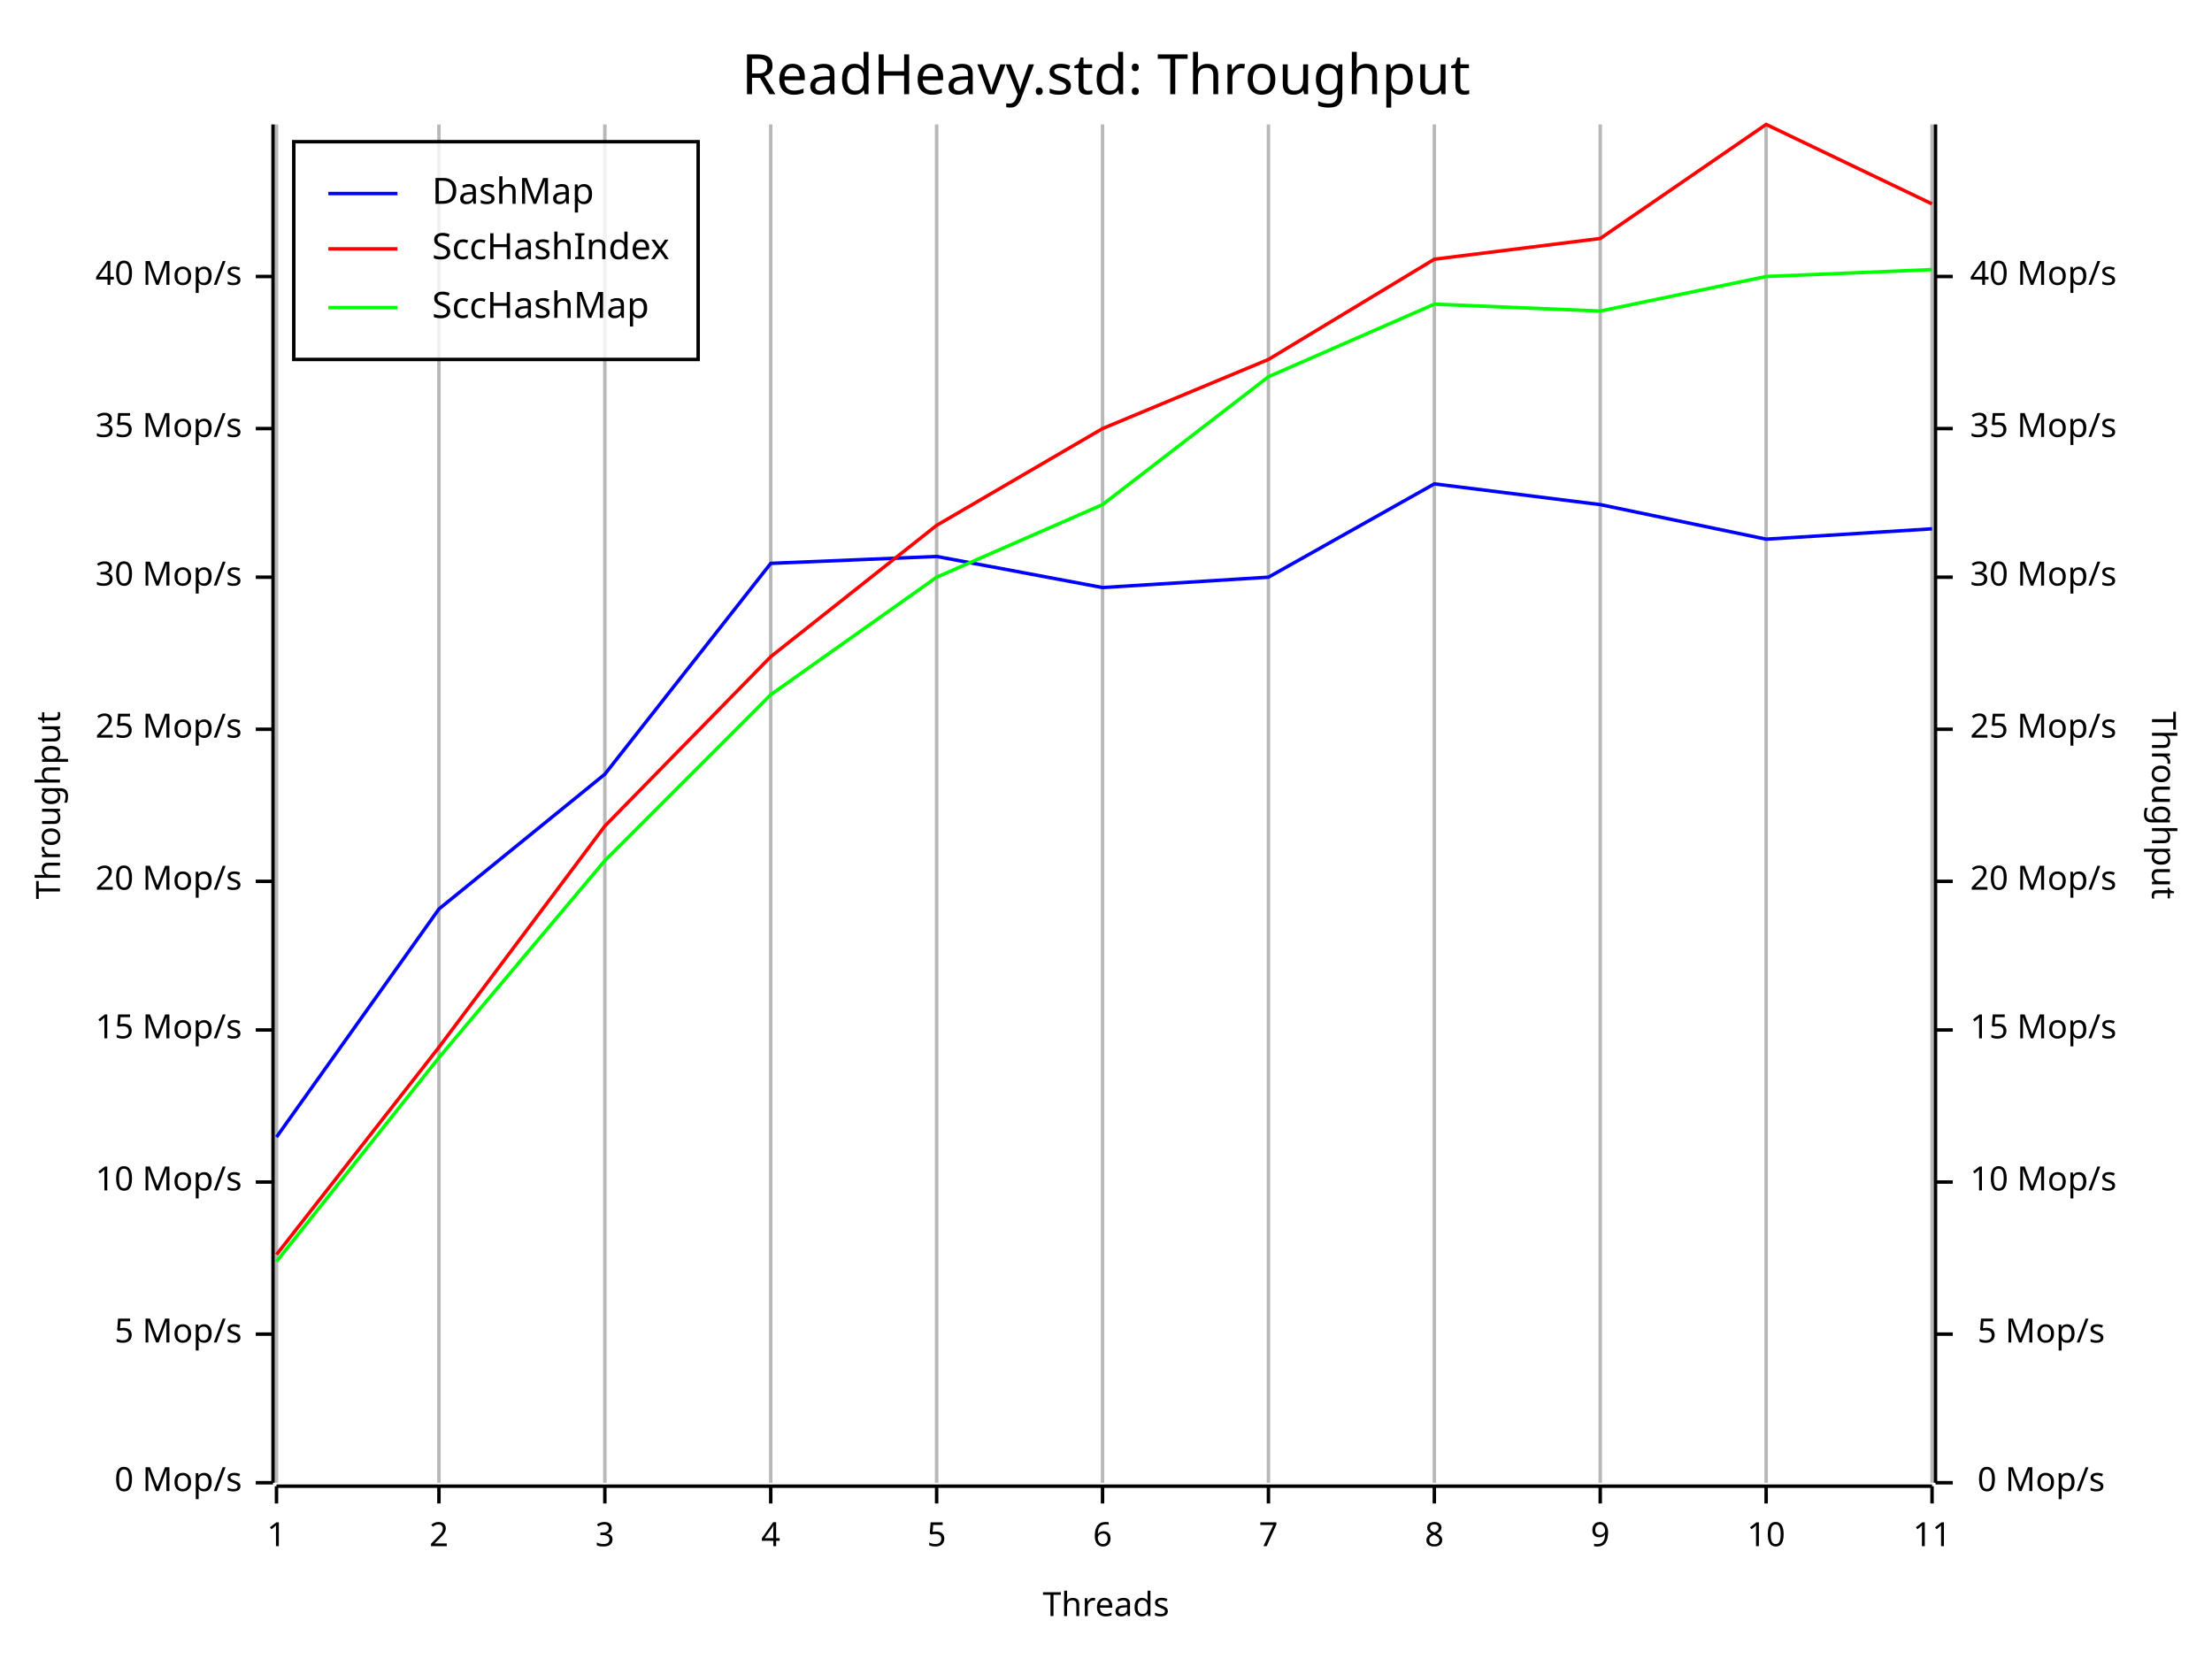
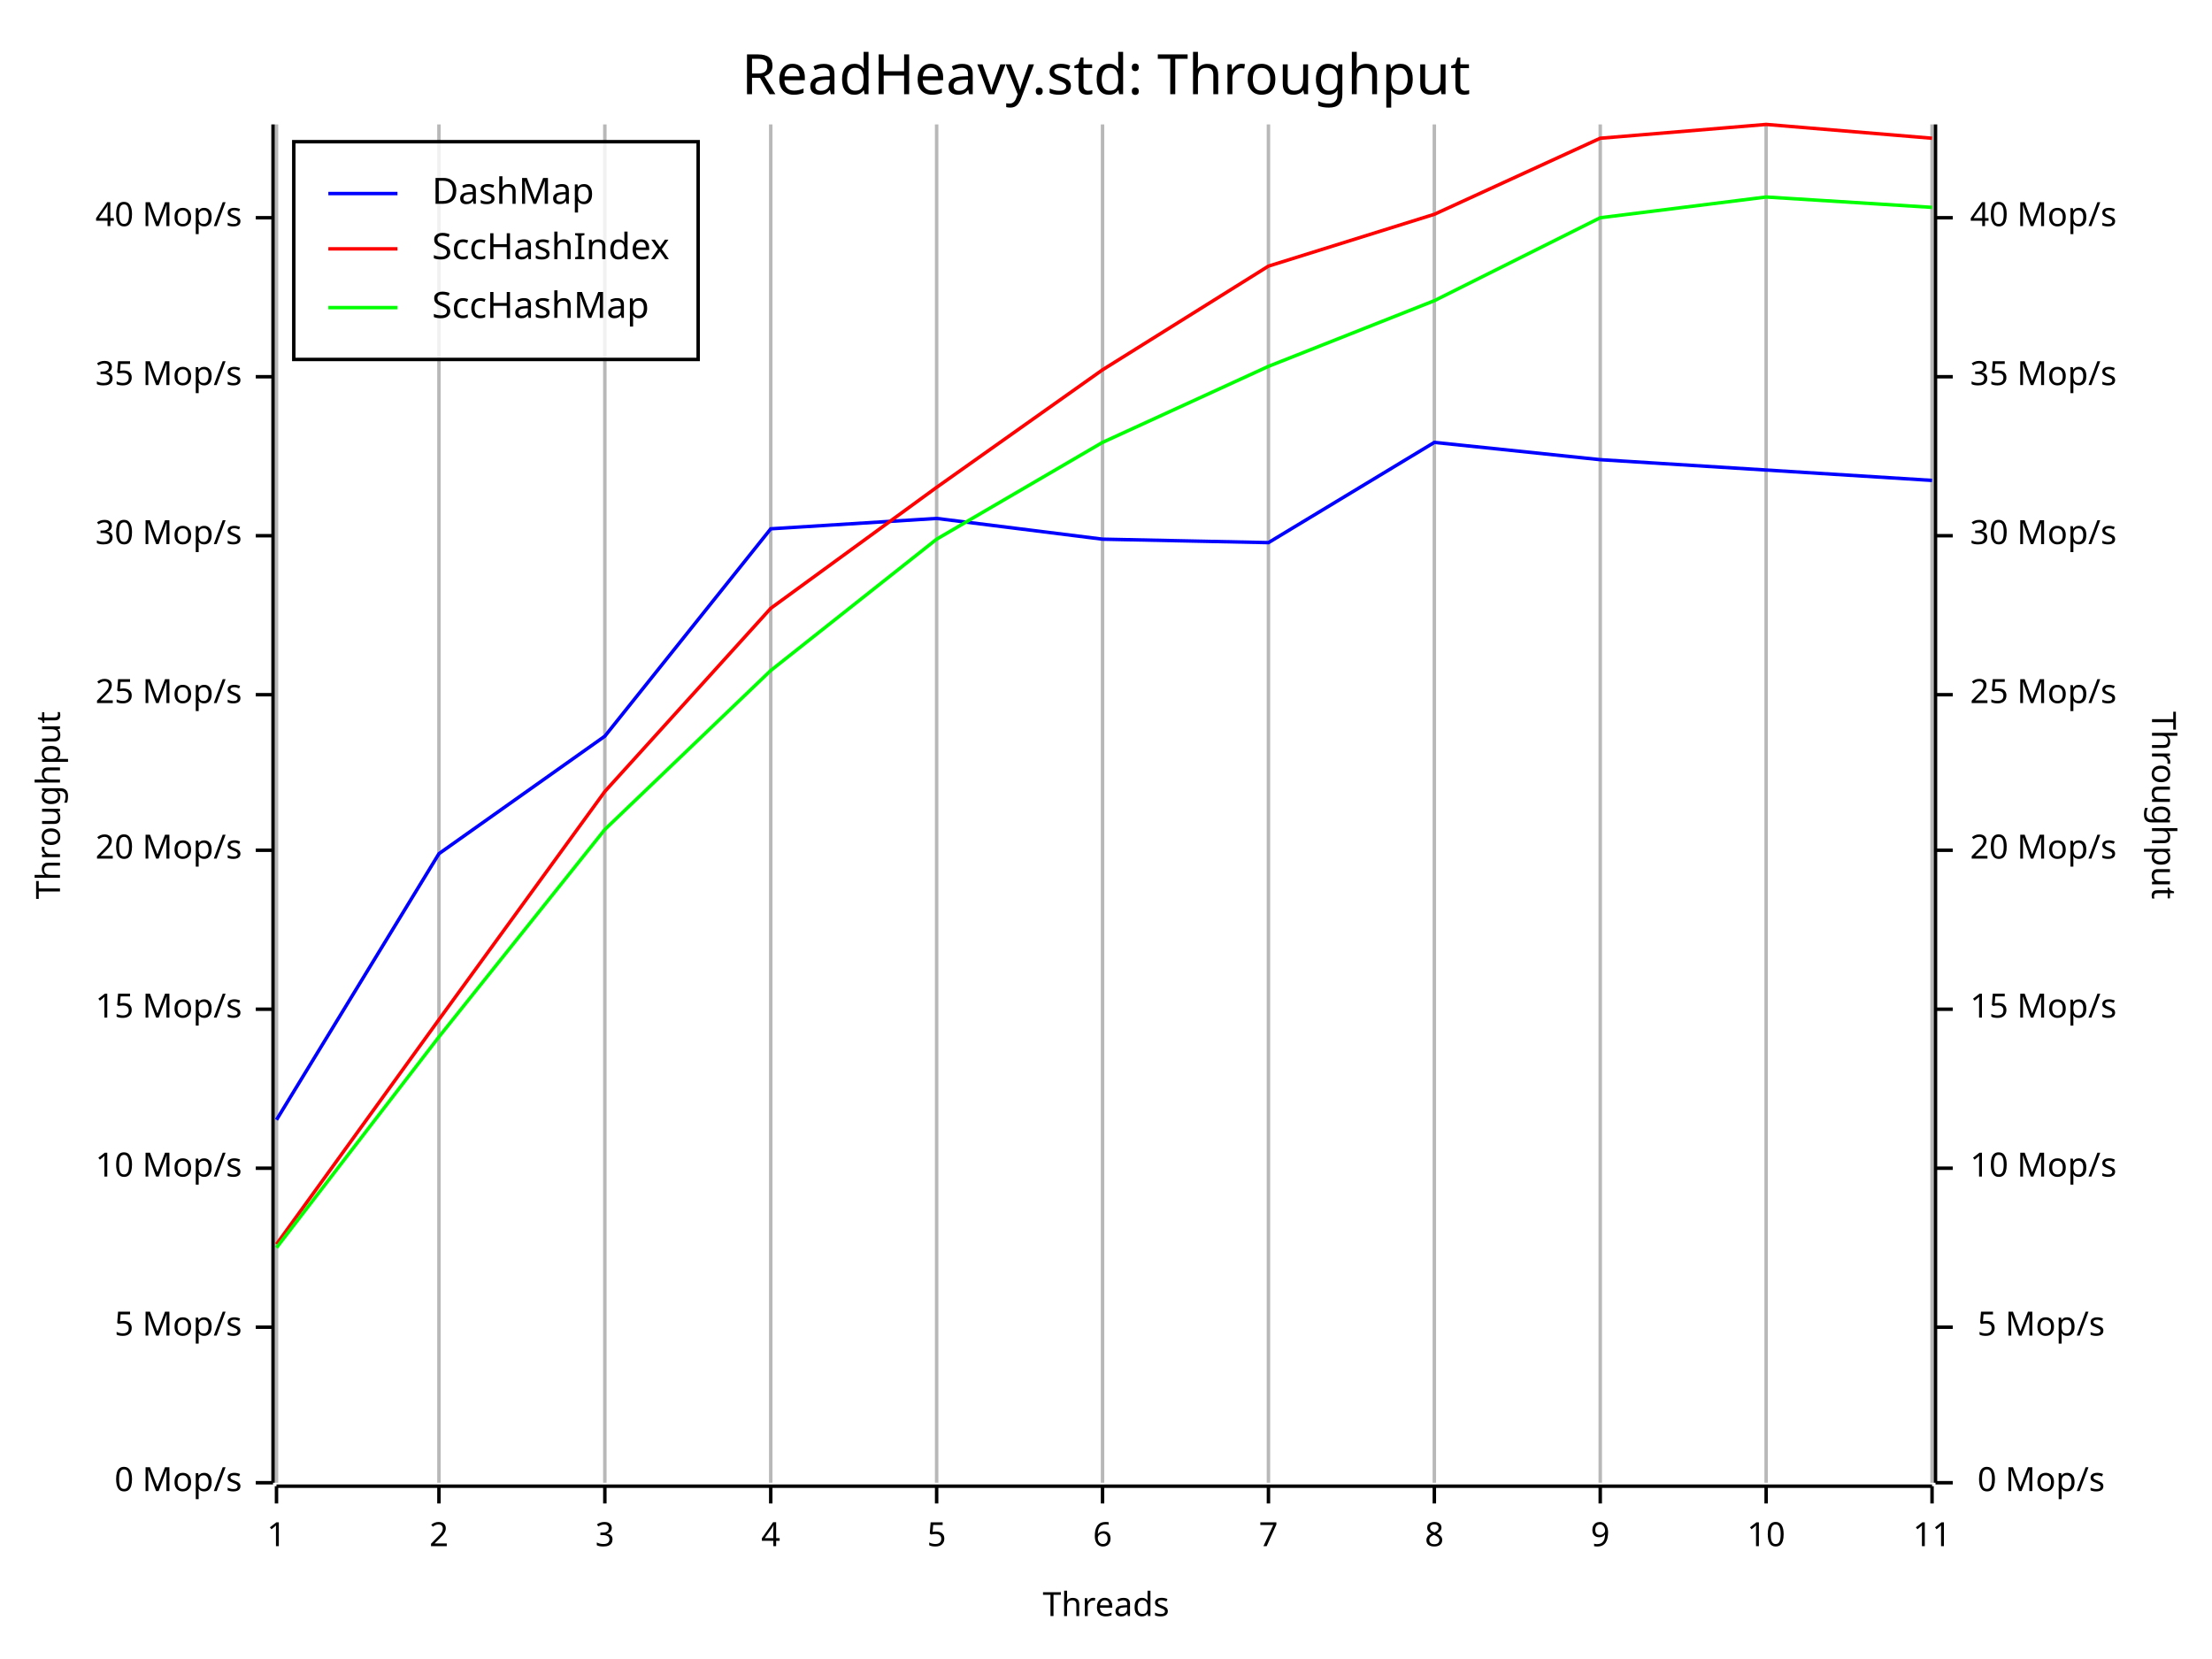
<svg xmlns="http://www.w3.org/2000/svg" width="640" height="480" viewBox="0 0 640 480">
  <rect x="0" y="0" width="640" height="480" opacity="1" fill="#FFFFFF" stroke="none" />
  <text x="320" y="15" dy="0.76em" text-anchor="middle" font-family="Fira Code" font-size="16.129" opacity="1" fill="#000000">
ReadHeavy.std: Throughput
</text>
  <line opacity="0.1" stroke="#000000" stroke-width="1" x1="80" y1="429" x2="80" y2="36" />
  <line opacity="0.1" stroke="#000000" stroke-width="1" x1="127" y1="429" x2="127" y2="36" />
  <line opacity="0.1" stroke="#000000" stroke-width="1" x1="175" y1="429" x2="175" y2="36" />
  <line opacity="0.1" stroke="#000000" stroke-width="1" x1="223" y1="429" x2="223" y2="36" />
  <line opacity="0.1" stroke="#000000" stroke-width="1" x1="271" y1="429" x2="271" y2="36" />
  <line opacity="0.1" stroke="#000000" stroke-width="1" x1="319" y1="429" x2="319" y2="36" />
  <line opacity="0.1" stroke="#000000" stroke-width="1" x1="367" y1="429" x2="367" y2="36" />
  <line opacity="0.1" stroke="#000000" stroke-width="1" x1="415" y1="429" x2="415" y2="36" />
  <line opacity="0.1" stroke="#000000" stroke-width="1" x1="463" y1="429" x2="463" y2="36" />
  <line opacity="0.1" stroke="#000000" stroke-width="1" x1="511" y1="429" x2="511" y2="36" />
  <line opacity="0.1" stroke="#000000" stroke-width="1" x1="559" y1="429" x2="559" y2="36" />
  <text x="10" y="233" dy="0.76em" text-anchor="middle" font-family="sans-serif" font-size="9.677" opacity="1" fill="#000000" transform="rotate(270, 10, 233)">
Throughput
</text>
  <text x="320" y="470" dy="-0.5ex" text-anchor="middle" font-family="sans-serif" font-size="9.677" opacity="1" fill="#000000">
Threads
</text>
  <text x="630" y="233" dy="0.76em" text-anchor="middle" font-family="sans-serif" font-size="9.677" opacity="1" fill="#000000" transform="rotate(90, 630, 233)">
Throughput
</text>
  <line opacity="0.2" stroke="#000000" stroke-width="1" x1="80" y1="429" x2="80" y2="36" />
  <line opacity="0.2" stroke="#000000" stroke-width="1" x1="127" y1="429" x2="127" y2="36" />
  <line opacity="0.2" stroke="#000000" stroke-width="1" x1="175" y1="429" x2="175" y2="36" />
  <line opacity="0.2" stroke="#000000" stroke-width="1" x1="223" y1="429" x2="223" y2="36" />
  <line opacity="0.2" stroke="#000000" stroke-width="1" x1="271" y1="429" x2="271" y2="36" />
  <line opacity="0.2" stroke="#000000" stroke-width="1" x1="319" y1="429" x2="319" y2="36" />
  <line opacity="0.2" stroke="#000000" stroke-width="1" x1="367" y1="429" x2="367" y2="36" />
  <line opacity="0.2" stroke="#000000" stroke-width="1" x1="415" y1="429" x2="415" y2="36" />
  <line opacity="0.2" stroke="#000000" stroke-width="1" x1="463" y1="429" x2="463" y2="36" />
  <line opacity="0.2" stroke="#000000" stroke-width="1" x1="511" y1="429" x2="511" y2="36" />
  <line opacity="0.2" stroke="#000000" stroke-width="1" x1="559" y1="429" x2="559" y2="36" />
  <polyline fill="none" opacity="1" stroke="#000000" stroke-width="1" points="79,36 79,429 " />
  <text x="70" y="429" dy="0.5ex" text-anchor="end" font-family="sans-serif" font-size="9.677" opacity="1" fill="#000000">
0 Mop/s
</text>
  <polyline fill="none" opacity="1" stroke="#000000" stroke-width="1" points="74,429 79,429 " />
-   <text x="70" y="386" dy="0.5ex" text-anchor="end" font-family="sans-serif" font-size="9.677" opacity="1" fill="#000000">
+   <text x="70" y="384" dy="0.5ex" text-anchor="end" font-family="sans-serif" font-size="9.677" opacity="1" fill="#000000">
5 Mop/s
</text>
-   <polyline fill="none" opacity="1" stroke="#000000" stroke-width="1" points="74,386 79,386 " />
-   <text x="70" y="342" dy="0.5ex" text-anchor="end" font-family="sans-serif" font-size="9.677" opacity="1" fill="#000000">
+   <polyline fill="none" opacity="1" stroke="#000000" stroke-width="1" points="74,384 79,384 " />
+   <text x="70" y="338" dy="0.5ex" text-anchor="end" font-family="sans-serif" font-size="9.677" opacity="1" fill="#000000">
10 Mop/s
</text>
-   <polyline fill="none" opacity="1" stroke="#000000" stroke-width="1" points="74,342 79,342 " />
-   <text x="70" y="298" dy="0.5ex" text-anchor="end" font-family="sans-serif" font-size="9.677" opacity="1" fill="#000000">
+   <polyline fill="none" opacity="1" stroke="#000000" stroke-width="1" points="74,338 79,338 " />
+   <text x="70" y="292" dy="0.5ex" text-anchor="end" font-family="sans-serif" font-size="9.677" opacity="1" fill="#000000">
15 Mop/s
</text>
-   <polyline fill="none" opacity="1" stroke="#000000" stroke-width="1" points="74,298 79,298 " />
-   <text x="70" y="255" dy="0.5ex" text-anchor="end" font-family="sans-serif" font-size="9.677" opacity="1" fill="#000000">
+   <polyline fill="none" opacity="1" stroke="#000000" stroke-width="1" points="74,292 79,292 " />
+   <text x="70" y="246" dy="0.5ex" text-anchor="end" font-family="sans-serif" font-size="9.677" opacity="1" fill="#000000">
20 Mop/s
</text>
-   <polyline fill="none" opacity="1" stroke="#000000" stroke-width="1" points="74,255 79,255 " />
-   <text x="70" y="211" dy="0.5ex" text-anchor="end" font-family="sans-serif" font-size="9.677" opacity="1" fill="#000000">
+   <polyline fill="none" opacity="1" stroke="#000000" stroke-width="1" points="74,246 79,246 " />
+   <text x="70" y="201" dy="0.5ex" text-anchor="end" font-family="sans-serif" font-size="9.677" opacity="1" fill="#000000">
25 Mop/s
</text>
-   <polyline fill="none" opacity="1" stroke="#000000" stroke-width="1" points="74,211 79,211 " />
-   <text x="70" y="167" dy="0.5ex" text-anchor="end" font-family="sans-serif" font-size="9.677" opacity="1" fill="#000000">
+   <polyline fill="none" opacity="1" stroke="#000000" stroke-width="1" points="74,201 79,201 " />
+   <text x="70" y="155" dy="0.5ex" text-anchor="end" font-family="sans-serif" font-size="9.677" opacity="1" fill="#000000">
30 Mop/s
</text>
-   <polyline fill="none" opacity="1" stroke="#000000" stroke-width="1" points="74,167 79,167 " />
-   <text x="70" y="124" dy="0.5ex" text-anchor="end" font-family="sans-serif" font-size="9.677" opacity="1" fill="#000000">
+   <polyline fill="none" opacity="1" stroke="#000000" stroke-width="1" points="74,155 79,155 " />
+   <text x="70" y="109" dy="0.5ex" text-anchor="end" font-family="sans-serif" font-size="9.677" opacity="1" fill="#000000">
35 Mop/s
</text>
-   <polyline fill="none" opacity="1" stroke="#000000" stroke-width="1" points="74,124 79,124 " />
-   <text x="70" y="80" dy="0.5ex" text-anchor="end" font-family="sans-serif" font-size="9.677" opacity="1" fill="#000000">
+   <polyline fill="none" opacity="1" stroke="#000000" stroke-width="1" points="74,109 79,109 " />
+   <text x="70" y="63" dy="0.5ex" text-anchor="end" font-family="sans-serif" font-size="9.677" opacity="1" fill="#000000">
40 Mop/s
</text>
-   <polyline fill="none" opacity="1" stroke="#000000" stroke-width="1" points="74,80 79,80 " />
+   <polyline fill="none" opacity="1" stroke="#000000" stroke-width="1" points="74,63 79,63 " />
  <polyline fill="none" opacity="1" stroke="#000000" stroke-width="1" points="80,430 559,430 " />
  <text x="80" y="440" dy="0.76em" text-anchor="middle" font-family="sans-serif" font-size="9.677" opacity="1" fill="#000000">
1
</text>
  <polyline fill="none" opacity="1" stroke="#000000" stroke-width="1" points="80,430 80,435 " />
  <text x="127" y="440" dy="0.76em" text-anchor="middle" font-family="sans-serif" font-size="9.677" opacity="1" fill="#000000">
2
</text>
  <polyline fill="none" opacity="1" stroke="#000000" stroke-width="1" points="127,430 127,435 " />
  <text x="175" y="440" dy="0.76em" text-anchor="middle" font-family="sans-serif" font-size="9.677" opacity="1" fill="#000000">
3
</text>
  <polyline fill="none" opacity="1" stroke="#000000" stroke-width="1" points="175,430 175,435 " />
  <text x="223" y="440" dy="0.76em" text-anchor="middle" font-family="sans-serif" font-size="9.677" opacity="1" fill="#000000">
4
</text>
  <polyline fill="none" opacity="1" stroke="#000000" stroke-width="1" points="223,430 223,435 " />
  <text x="271" y="440" dy="0.76em" text-anchor="middle" font-family="sans-serif" font-size="9.677" opacity="1" fill="#000000">
5
</text>
  <polyline fill="none" opacity="1" stroke="#000000" stroke-width="1" points="271,430 271,435 " />
  <text x="319" y="440" dy="0.76em" text-anchor="middle" font-family="sans-serif" font-size="9.677" opacity="1" fill="#000000">
6
</text>
  <polyline fill="none" opacity="1" stroke="#000000" stroke-width="1" points="319,430 319,435 " />
  <text x="367" y="440" dy="0.76em" text-anchor="middle" font-family="sans-serif" font-size="9.677" opacity="1" fill="#000000">
7
</text>
  <polyline fill="none" opacity="1" stroke="#000000" stroke-width="1" points="367,430 367,435 " />
  <text x="415" y="440" dy="0.76em" text-anchor="middle" font-family="sans-serif" font-size="9.677" opacity="1" fill="#000000">
8
</text>
  <polyline fill="none" opacity="1" stroke="#000000" stroke-width="1" points="415,430 415,435 " />
  <text x="463" y="440" dy="0.76em" text-anchor="middle" font-family="sans-serif" font-size="9.677" opacity="1" fill="#000000">
9
</text>
  <polyline fill="none" opacity="1" stroke="#000000" stroke-width="1" points="463,430 463,435 " />
  <text x="511" y="440" dy="0.76em" text-anchor="middle" font-family="sans-serif" font-size="9.677" opacity="1" fill="#000000">
10
</text>
  <polyline fill="none" opacity="1" stroke="#000000" stroke-width="1" points="511,430 511,435 " />
  <text x="559" y="440" dy="0.76em" text-anchor="middle" font-family="sans-serif" font-size="9.677" opacity="1" fill="#000000">
11
</text>
  <polyline fill="none" opacity="1" stroke="#000000" stroke-width="1" points="559,430 559,435 " />
  <polyline fill="none" opacity="1" stroke="#000000" stroke-width="1" points="560,36 560,429 " />
  <text x="609" y="429" dy="0.5ex" text-anchor="end" font-family="sans-serif" font-size="9.677" opacity="1" fill="#000000">
0 Mop/s
</text>
  <polyline fill="none" opacity="1" stroke="#000000" stroke-width="1" points="560,429 565,429 " />
-   <text x="609" y="386" dy="0.5ex" text-anchor="end" font-family="sans-serif" font-size="9.677" opacity="1" fill="#000000">
+   <text x="609" y="384" dy="0.5ex" text-anchor="end" font-family="sans-serif" font-size="9.677" opacity="1" fill="#000000">
5 Mop/s
</text>
-   <polyline fill="none" opacity="1" stroke="#000000" stroke-width="1" points="560,386 565,386 " />
-   <text x="570" y="342" dy="0.5ex" text-anchor="start" font-family="sans-serif" font-size="9.677" opacity="1" fill="#000000">
+   <polyline fill="none" opacity="1" stroke="#000000" stroke-width="1" points="560,384 565,384 " />
+   <text x="570" y="338" dy="0.5ex" text-anchor="start" font-family="sans-serif" font-size="9.677" opacity="1" fill="#000000">
10 Mop/s
</text>
-   <polyline fill="none" opacity="1" stroke="#000000" stroke-width="1" points="560,342 565,342 " />
-   <text x="570" y="298" dy="0.5ex" text-anchor="start" font-family="sans-serif" font-size="9.677" opacity="1" fill="#000000">
+   <polyline fill="none" opacity="1" stroke="#000000" stroke-width="1" points="560,338 565,338 " />
+   <text x="570" y="292" dy="0.5ex" text-anchor="start" font-family="sans-serif" font-size="9.677" opacity="1" fill="#000000">
15 Mop/s
</text>
-   <polyline fill="none" opacity="1" stroke="#000000" stroke-width="1" points="560,298 565,298 " />
-   <text x="570" y="255" dy="0.5ex" text-anchor="start" font-family="sans-serif" font-size="9.677" opacity="1" fill="#000000">
+   <polyline fill="none" opacity="1" stroke="#000000" stroke-width="1" points="560,292 565,292 " />
+   <text x="570" y="246" dy="0.5ex" text-anchor="start" font-family="sans-serif" font-size="9.677" opacity="1" fill="#000000">
20 Mop/s
</text>
-   <polyline fill="none" opacity="1" stroke="#000000" stroke-width="1" points="560,255 565,255 " />
-   <text x="570" y="211" dy="0.5ex" text-anchor="start" font-family="sans-serif" font-size="9.677" opacity="1" fill="#000000">
+   <polyline fill="none" opacity="1" stroke="#000000" stroke-width="1" points="560,246 565,246 " />
+   <text x="570" y="201" dy="0.5ex" text-anchor="start" font-family="sans-serif" font-size="9.677" opacity="1" fill="#000000">
25 Mop/s
</text>
-   <polyline fill="none" opacity="1" stroke="#000000" stroke-width="1" points="560,211 565,211 " />
-   <text x="570" y="167" dy="0.5ex" text-anchor="start" font-family="sans-serif" font-size="9.677" opacity="1" fill="#000000">
+   <polyline fill="none" opacity="1" stroke="#000000" stroke-width="1" points="560,201 565,201 " />
+   <text x="570" y="155" dy="0.5ex" text-anchor="start" font-family="sans-serif" font-size="9.677" opacity="1" fill="#000000">
30 Mop/s
</text>
-   <polyline fill="none" opacity="1" stroke="#000000" stroke-width="1" points="560,167 565,167 " />
-   <text x="570" y="124" dy="0.5ex" text-anchor="start" font-family="sans-serif" font-size="9.677" opacity="1" fill="#000000">
+   <polyline fill="none" opacity="1" stroke="#000000" stroke-width="1" points="560,155 565,155 " />
+   <text x="570" y="109" dy="0.5ex" text-anchor="start" font-family="sans-serif" font-size="9.677" opacity="1" fill="#000000">
35 Mop/s
</text>
-   <polyline fill="none" opacity="1" stroke="#000000" stroke-width="1" points="560,124 565,124 " />
-   <text x="570" y="80" dy="0.5ex" text-anchor="start" font-family="sans-serif" font-size="9.677" opacity="1" fill="#000000">
+   <polyline fill="none" opacity="1" stroke="#000000" stroke-width="1" points="560,109 565,109 " />
+   <text x="570" y="63" dy="0.5ex" text-anchor="start" font-family="sans-serif" font-size="9.677" opacity="1" fill="#000000">
40 Mop/s
</text>
-   <polyline fill="none" opacity="1" stroke="#000000" stroke-width="1" points="560,80 565,80 " />
-   <polyline fill="none" opacity="1" stroke="#0000FF" stroke-width="1" points="80,329 127,263 175,224 223,163 271,161 319,170 367,167 415,140 463,146 511,156 559,153 " />
-   <polyline fill="none" opacity="1" stroke="#FF0000" stroke-width="1" points="80,363 127,303 175,239 223,190 271,152 319,124 367,104 415,75 463,69 511,36 559,59 " />
-   <polyline fill="none" opacity="1" stroke="#00FF00" stroke-width="1" points="80,365 127,306 175,249 223,201 271,167 319,146 367,109 415,88 463,90 511,80 559,78 " />
+   <polyline fill="none" opacity="1" stroke="#000000" stroke-width="1" points="560,63 565,63 " />
+   <polyline fill="none" opacity="1" stroke="#0000FF" stroke-width="1" points="80,324 127,247 175,213 223,153 271,150 319,156 367,157 415,128 463,133 511,136 559,139 " />
+   <polyline fill="none" opacity="1" stroke="#FF0000" stroke-width="1" points="80,360 127,295 175,229 223,176 271,141 319,107 367,77 415,62 463,40 511,36 559,40 " />
+   <polyline fill="none" opacity="1" stroke="#00FF00" stroke-width="1" points="80,361 127,300 175,240 223,194 271,156 319,128 367,106 415,87 463,63 511,57 559,60 " />
  <rect x="85" y="41" width="117" height="63" opacity="0.8" fill="#FFFFFF" stroke="none" />
  <rect x="85" y="41" width="117" height="63" opacity="1" fill="none" stroke="#000000" />
  <text x="125" y="51" dy="0.76em" text-anchor="start" font-family="Fira Code" font-size="10.484" opacity="1" fill="#000000">
DashMap
</text>
  <text x="125" y="67" dy="0.76em" text-anchor="start" font-family="Fira Code" font-size="10.484" opacity="1" fill="#000000">
SccHashIndex
</text>
  <text x="125" y="84" dy="0.76em" text-anchor="start" font-family="Fira Code" font-size="10.484" opacity="1" fill="#000000">
SccHashMap
</text>
  <polyline fill="none" opacity="1" stroke="#0000FF" stroke-width="1" points="95,56 115,56 " />
  <polyline fill="none" opacity="1" stroke="#FF0000" stroke-width="1" points="95,72 115,72 " />
  <polyline fill="none" opacity="1" stroke="#00FF00" stroke-width="1" points="95,89 115,89 " />
</svg>
